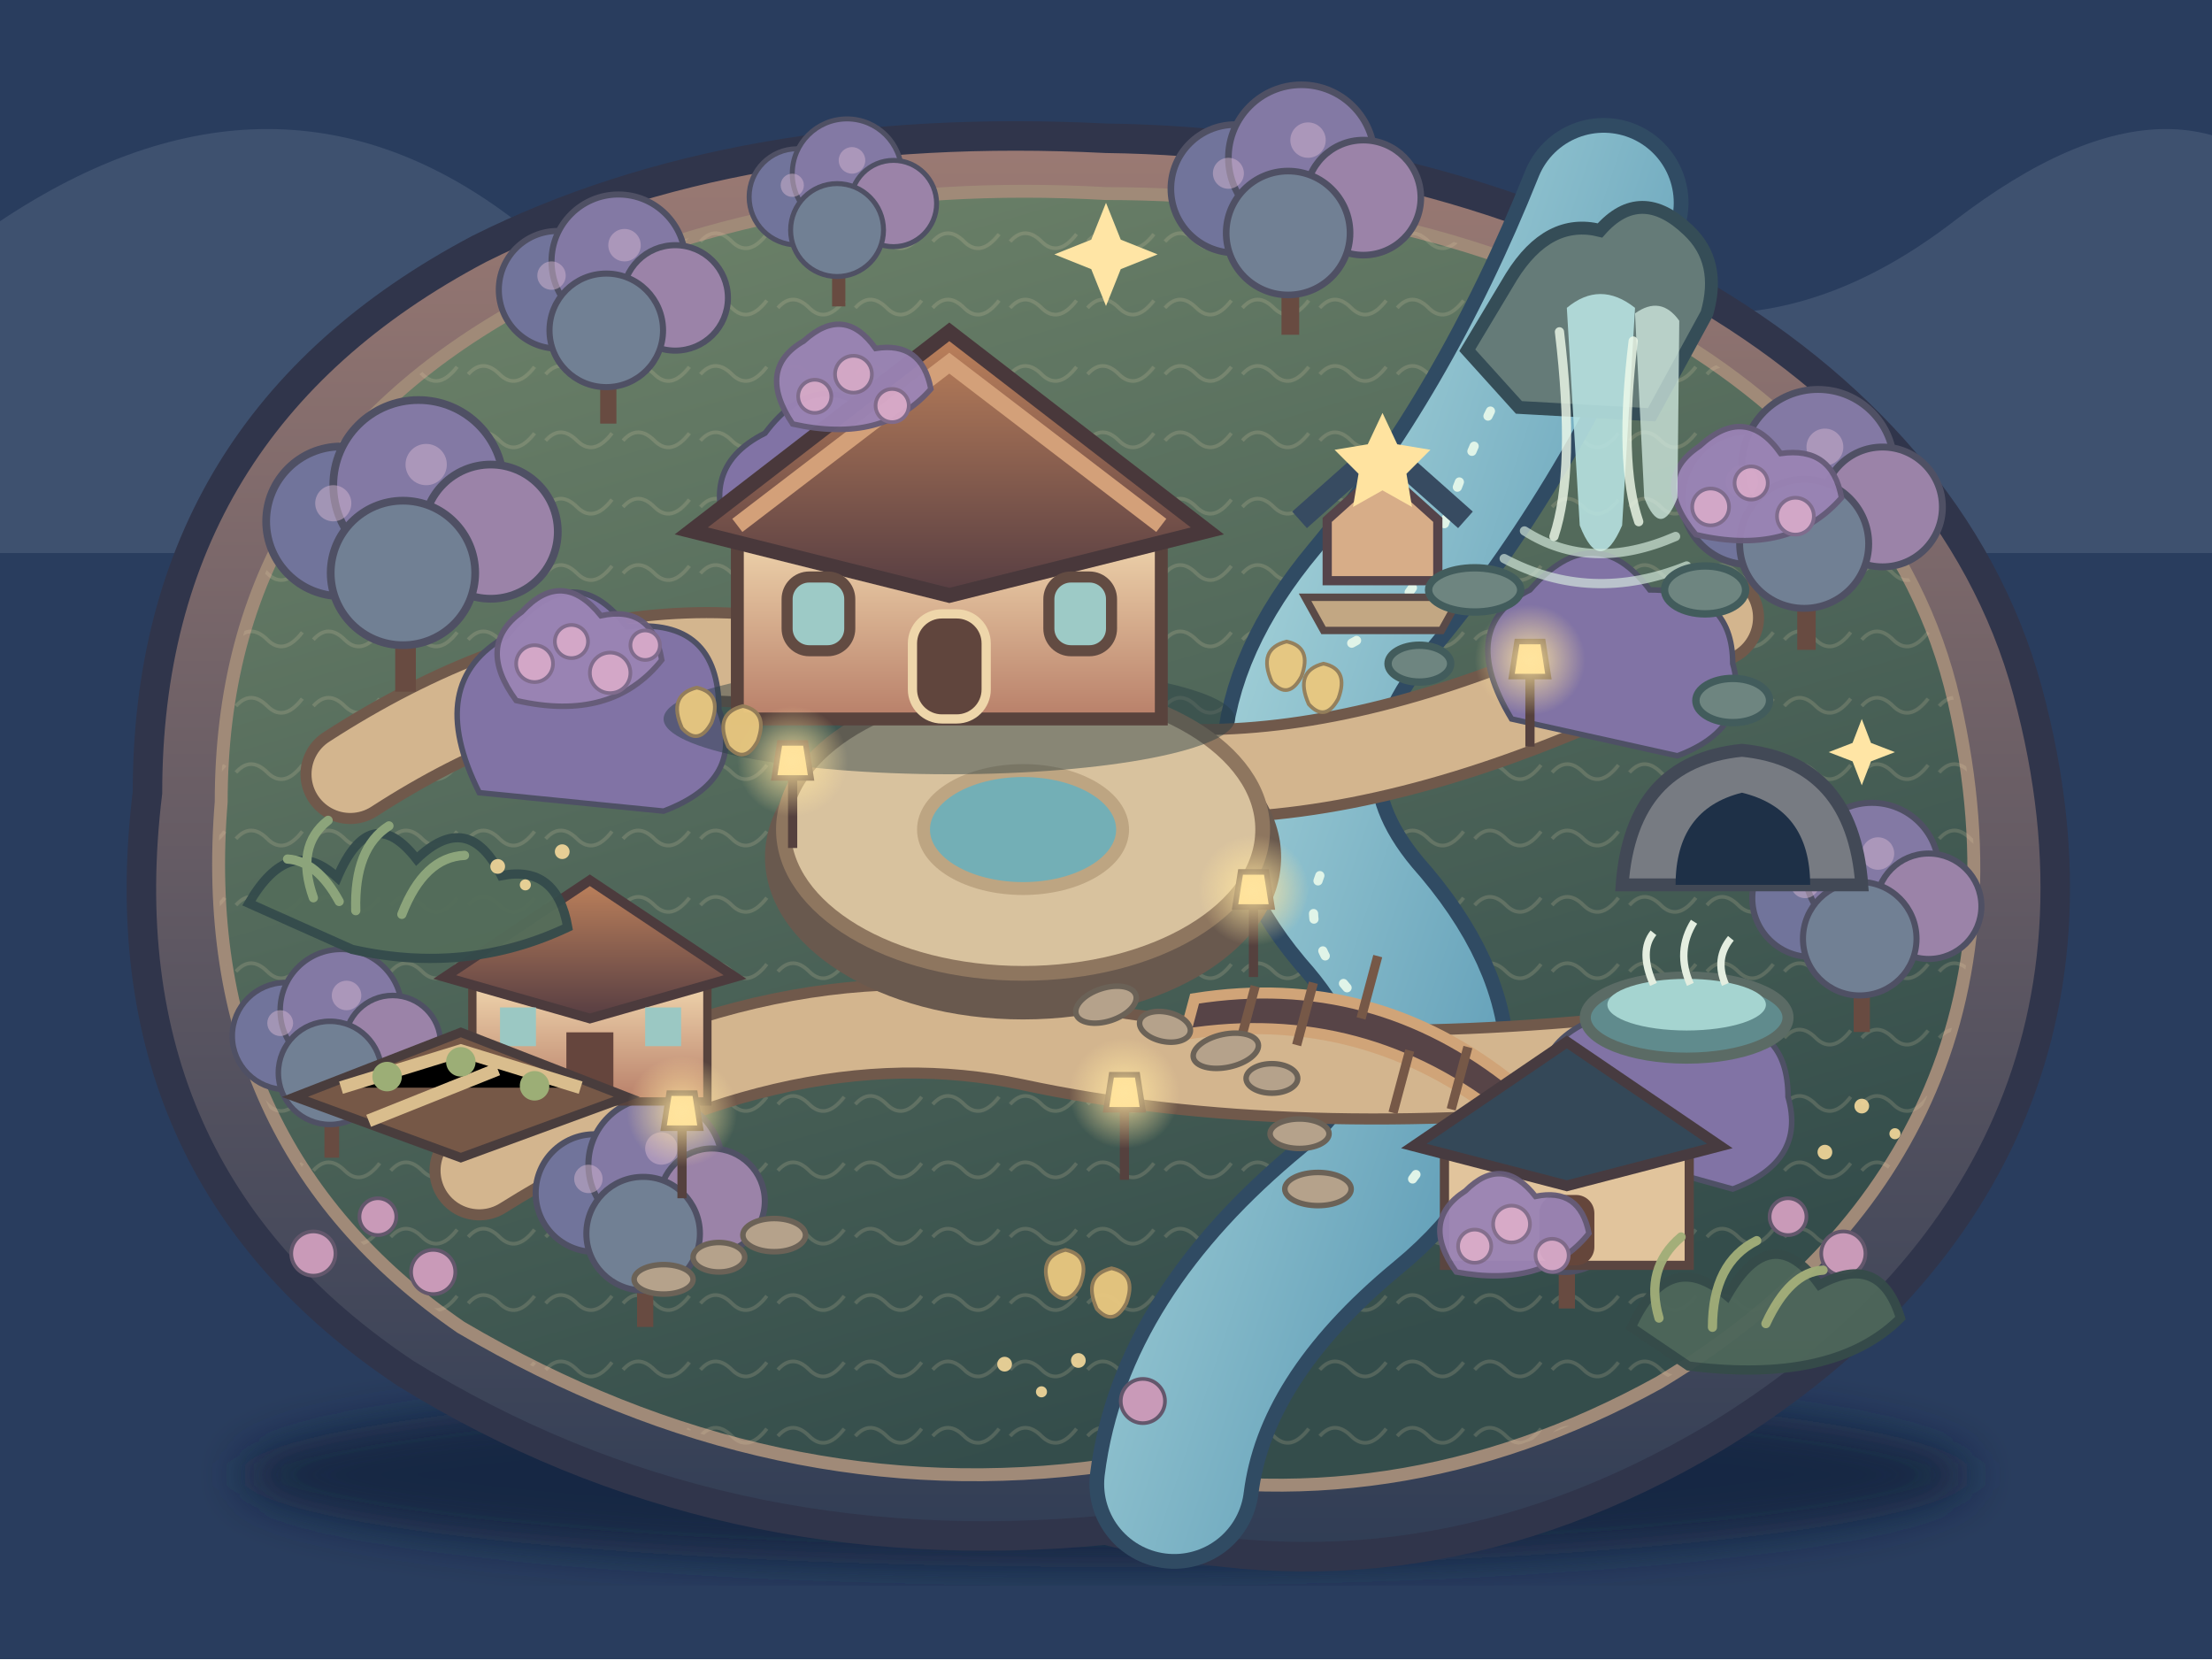
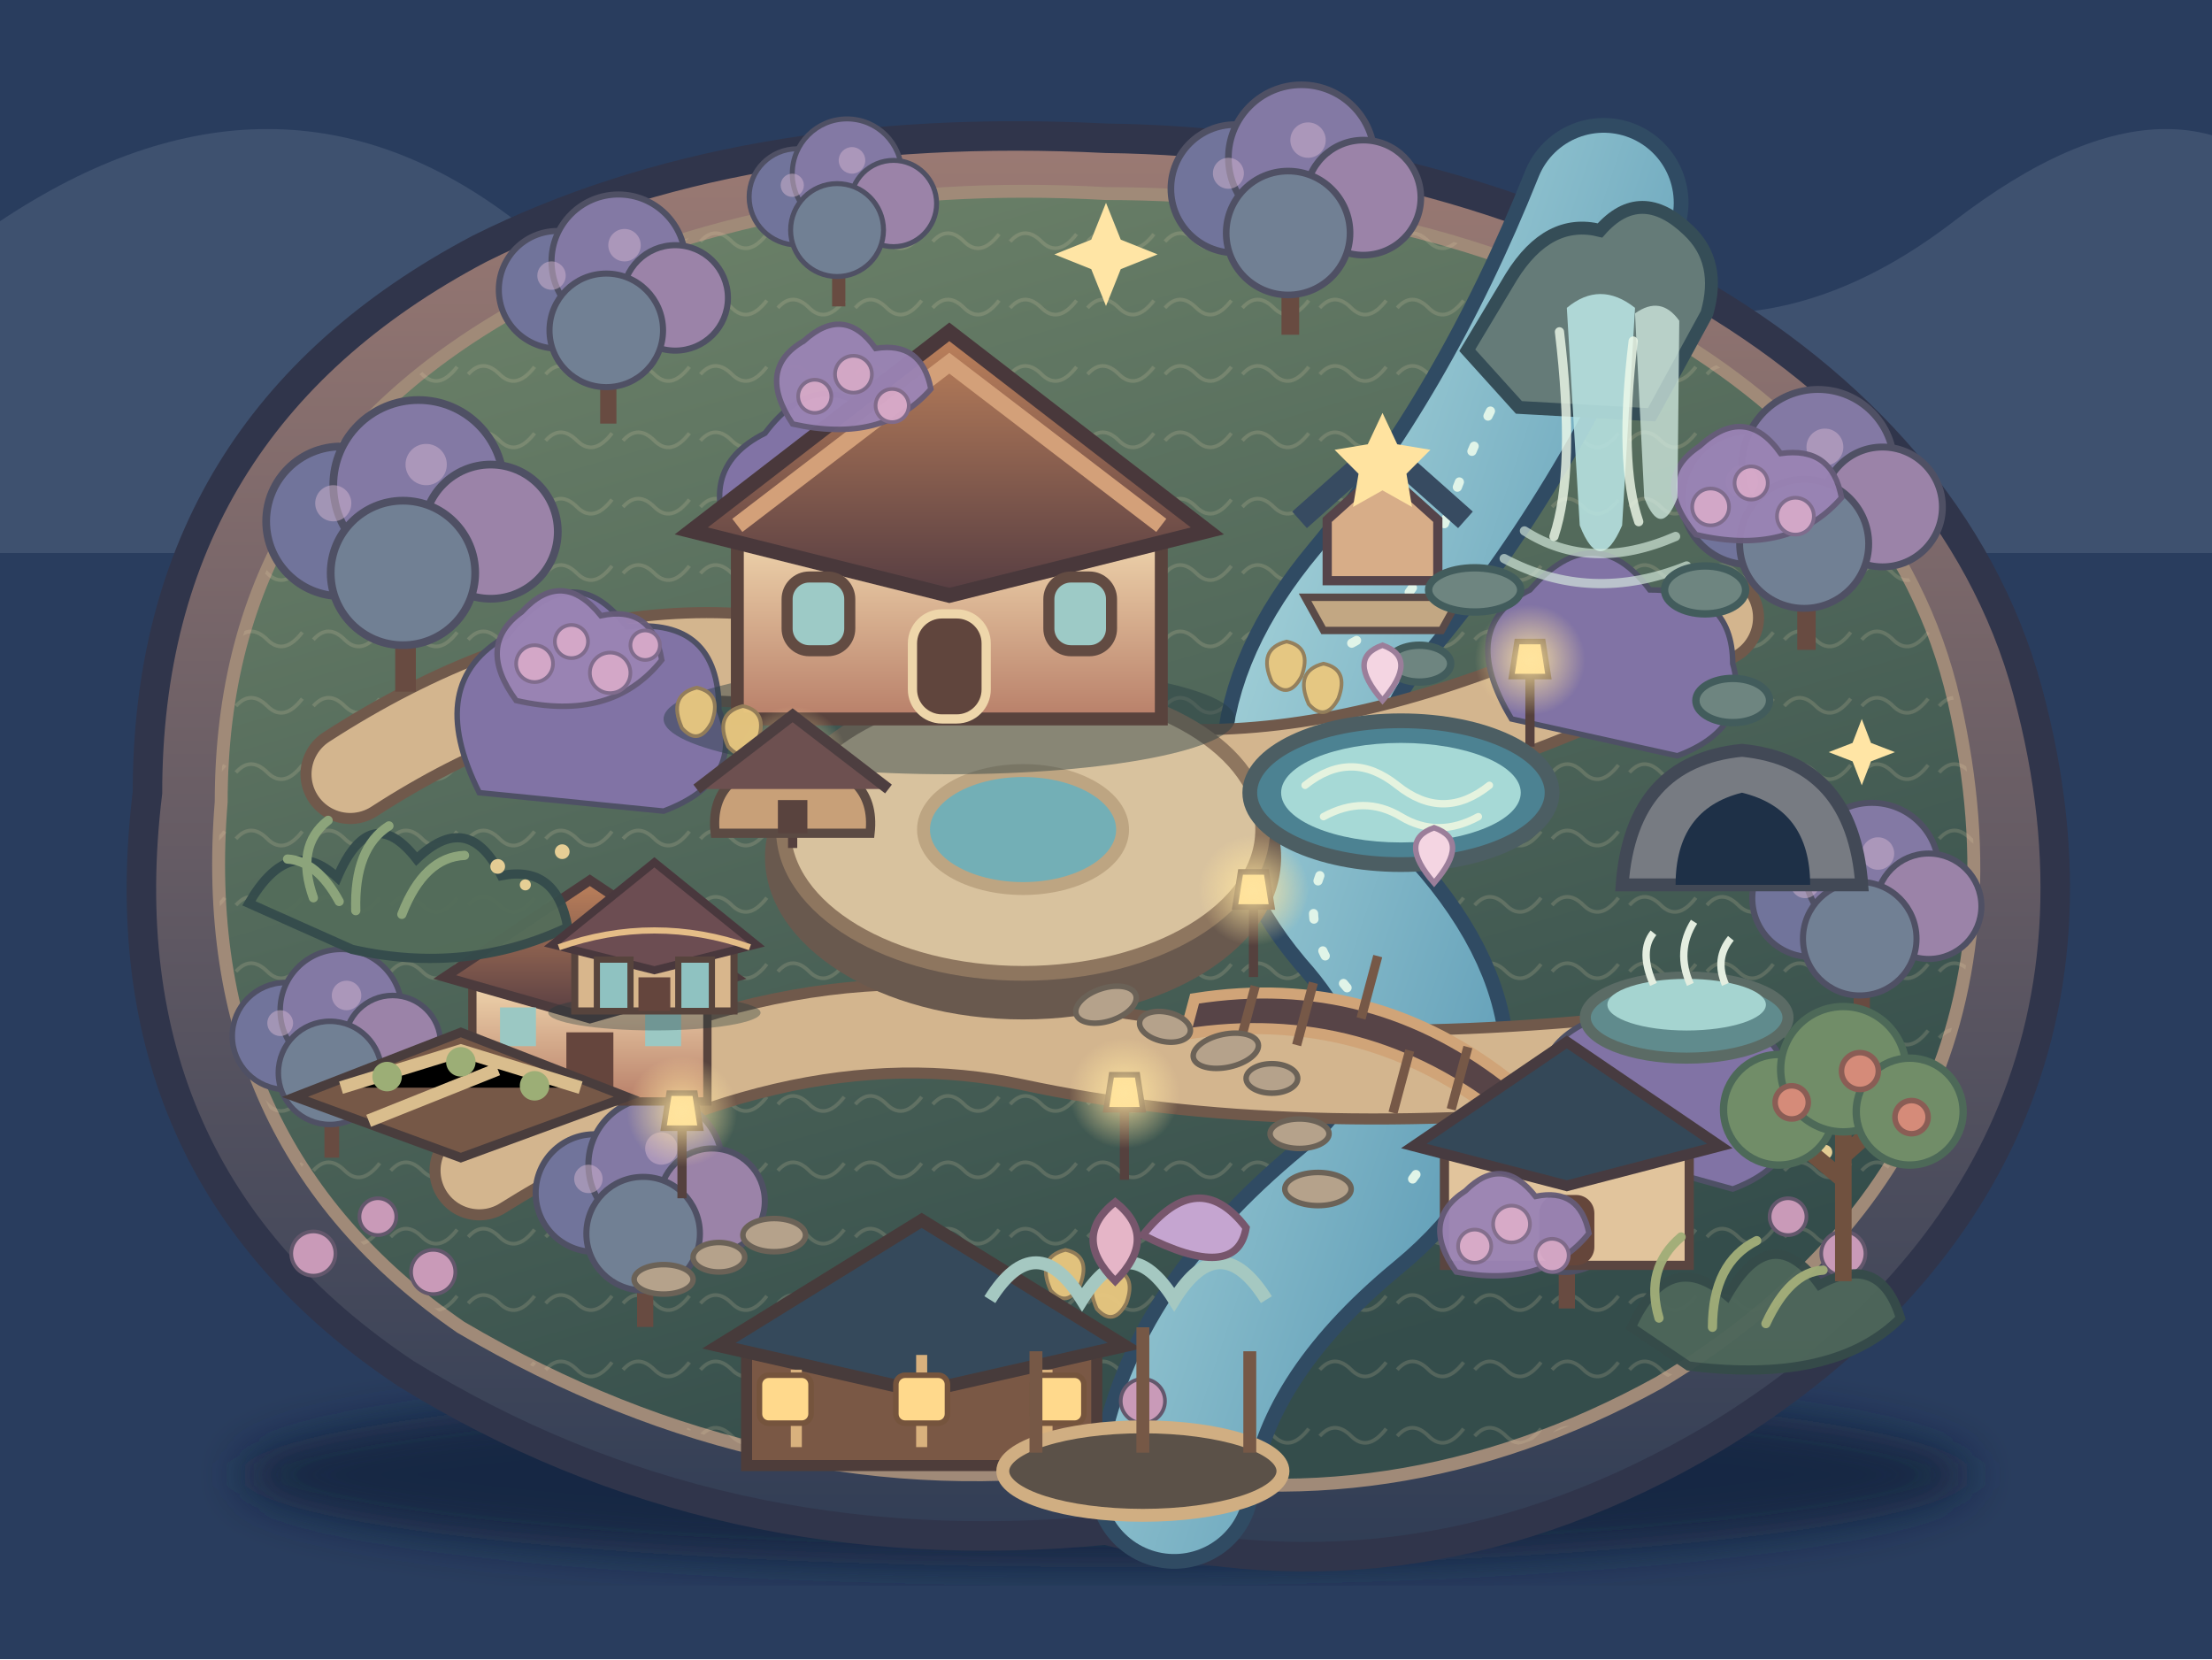
<svg xmlns="http://www.w3.org/2000/svg" viewBox="0 0 1200 900">
  <defs>
    <linearGradient id="rock" x2="0" y2="1">
      <stop stop-color="#9b7a73" />
      <stop offset="1" stop-color="#303d55" />
    </linearGradient>
    <linearGradient id="land" x2=".4" y2="1">
      <stop stop-color="#71866b" />
      <stop offset="1" stop-color="#344d4b" />
    </linearGradient>
    <linearGradient id="water" x2="1" y2="1">
      <stop stop-color="#bce4e4" />
      <stop offset="1" stop-color="#4387a9" />
    </linearGradient>
    <linearGradient id="roof" x2="0" y2="1">
      <stop stop-color="#bd815b" />
      <stop offset="1" stop-color="#563d42" />
    </linearGradient>
    <linearGradient id="wall" x2="0" y2="1">
      <stop stop-color="#f2d9b0" />
      <stop offset="1" stop-color="#b87f69" />
    </linearGradient>
    <radialGradient id="glow">
      <stop stop-color="#ffe5a0" stop-opacity=".9" />
      <stop offset="1" stop-color="#ffe5a0" stop-opacity="0" />
    </radialGradient>
    <filter id="soft">
      <feGaussianBlur stdDeviation="12" />
    </filter>
    <pattern id="texture" width="42" height="36" patternUnits="userSpaceOnUse">
      <path d="M2 23q8-9 17 0t19-4" fill="none" stroke="#e6d1ae" opacity=".18" stroke-width="2" />
    </pattern>
    <g id="tree">
      <path d="M0 18V-40m0 20-25-28m25 16 26-30" stroke="#684b41" stroke-width="8" fill="none" />
      <g stroke="#4f5064" stroke-width="3">
        <circle cx="-25" cy="-48" r="29" fill="#71749b" />
        <circle cx="5" cy="-62" r="33" fill="#8379a4" />
        <circle cx="33" cy="-44" r="26" fill="#9b83a8" />
        <circle cx="-1" cy="-28" r="28" fill="#718094" />
      </g>
      <g fill="#d3b5cf" opacity=".5">
        <circle cx="-28" cy="-55" r="7" />
        <circle cx="8" cy="-70" r="8" />
      </g>
    </g>
    <g id="lamp">
      <path d="M0 20V-18" stroke="#55413e" stroke-width="5" />
      <path d="M-10-18h20l-3-19h-14Z" fill="#ffdc91" stroke="#55413e" stroke-width="3" />
      <circle cy="-27" r="30" fill="url(#glow)" />
    </g>
  </defs>
  <rect width="1200" height="900" fill="#293d5e" />
  <path d="M0 120q150-100 280 0t260 0 260 0 260 0 200 0v180H0Z" fill="#91a1b4" opacity=".2" />
  <ellipse cx="600" cy="800" rx="470" ry="50" fill="#101c34" opacity=".65" filter="url(#soft)" />
  <path d="M600 75C830 78 1050 190 1100 375s-30 320-170 405q-160 95-330 50Q390 850 220 745 55 635 80 430 80 230 260 135 400 65 600 75Z" fill="url(#rock)" stroke="#30354b" stroke-width="16" />
  <path d="M600 105C820 105 1020 205 1060 380s-35 295-160 370q-145 80-300 45Q420 820 250 720 105 620 120 435 120 255 285 165 420 95 600 105Z" fill="url(#land)" stroke="#a08a78" stroke-width="7" />
  <path d="M600 105C820 105 1020 205 1060 380s-35 295-160 370q-145 80-300 45Q420 820 250 720 105 620 120 435 120 255 285 165 420 95 600 105Z" fill="url(#texture)" />
  <path d="M870 110Q820 235 745 325t-8 170q80 90-5 160t-95 150" fill="none" stroke="#304b63" stroke-width="92" stroke-linecap="round" />
  <path d="M870 110Q820 235 745 325t-8 170q80 90-5 160t-95 150" fill="none" stroke="url(#water)" stroke-width="76" stroke-linecap="round" />
  <path d="M850 150q-45 70-65 130t-66 75m-3 120q-15 40 35 80t15 85" fill="none" stroke="#e0f4e8" stroke-width="5" stroke-dasharray="3 18" stroke-linecap="round" />
  <path d="M190 420q170-110 330-30t410-55M260 635q160-100 300-70t330 10" fill="none" stroke="#70594b" stroke-width="54" stroke-linecap="round" />
  <path d="M190 420q170-110 330-30t410-55M260 635q160-100 300-70t330 10" fill="none" stroke="#d3b58e" stroke-width="42" stroke-linecap="round" />
  <ellipse cx="555" cy="465" rx="140" ry="88" fill="#69594e" />
  <ellipse cx="555" cy="450" rx="130" ry="78" fill="#d8c29e" stroke="#8e765f" stroke-width="8" />
  <ellipse cx="555" cy="450" rx="54" ry="32" fill="#73afb6" stroke="#bda582" stroke-width="7" />
  <g transform="translate(735 565) rotate(15)">
    <path d="M-90 0Q0-40 90 0v20Q0-20-90 20Z" fill="#574447" stroke="#d0a478" stroke-width="6" />
    <path d="M-60-15v35m30-45v35M0-48v35m30 10v35m30-45v35" stroke="#765847" stroke-width="5" />
  </g>
  <g>
    <use href="#tree" transform="translate(220 350) scale(1.4)" />
    <use href="#tree" transform="translate(330 210) scale(1.1)" />
    <use href="#tree" transform="translate(455 150) scale(.9)" />
    <use href="#tree" transform="translate(700 160) scale(1.2)" />
    <use href="#tree" transform="translate(980 330) scale(1.25)" />
    <use href="#tree" transform="translate(1010 540) scale(1.1)" />
    <use href="#tree" transform="translate(850 690) scale(1.1)" />
    <use href="#tree" transform="translate(350 700) scale(1.1)" />
    <use href="#tree" transform="translate(180 610) scale(1)" />
  </g>
  <g fill="#8173a5" stroke="#4e5065" stroke-width="3">
    <path d="M260 430q-30-60 15-85 35-45 65-5 50-5 50 45 15 38-30 55Z" />
    <path d="M400 300q-25-45 15-65 30-40 65-5 45 0 45 45 10 35-30 48Z" />
    <path d="M820 390q-30-50 10-70 35-40 65 0 45 0 45 40 10 35-30 50Z" />
    <path d="M850 620q-30-45 10-65 35-40 70 0 40 0 40 40 10 35-30 50Z" />
  </g>
  <g transform="translate(515 285)">
    <ellipse cy="105" rx="155" ry="30" fill="#263c42" opacity=".45" />
    <path d="M-115 0h230v105h-230Z" fill="url(#wall)" stroke="#59433d" stroke-width="7" />
    <path d="M-140 3L0-105 140 3 0 38Z" fill="url(#roof)" stroke="#49383b" stroke-width="8" />
    <path d="M-115 0L0-88 115 0" fill="none" stroke="#d3a079" stroke-width="9" />
    <rect x="-20" y="48" width="40" height="57" rx="16" fill="#60453d" stroke="#eed6aa" stroke-width="5" />
    <g fill="#9dcac6" stroke="#624b42" stroke-width="6">
      <rect x="-88" y="28" width="34" height="40" rx="12" />
      <rect x="54" y="28" width="34" height="40" rx="12" />
    </g>
  </g>
  <g transform="translate(320 530) scale(.75)">
    <path d="M-85 0h170v90h-170Z" fill="url(#wall)" stroke="#57433d" stroke-width="6" />
    <path d="M-105 0L0-70 105 0 0 30Z" fill="url(#roof)" stroke="#4c3b3d" stroke-width="7" />
    <rect x="-17" y="40" width="34" height="50" fill="#65453d" />
    <rect x="-65" y="22" width="26" height="28" fill="#9bc8c3" />
    <rect x="40" y="22" width="26" height="28" fill="#9bc8c3" />
  </g>
  <g transform="translate(850 620) scale(.83)">
    <path d="M-80 0h160v80h-160Z" fill="#e1c49c" stroke="#5a4540" stroke-width="6" />
    <path d="M-100 2L0-66 100 2 0 28Z" fill="#344858" stroke="#473b40" stroke-width="7" />
    <rect x="-18" y="34" width="36" height="46" rx="12" fill="#65463b" />
  </g>
  <g transform="translate(750 300)">
    <path d="M-42 24h84l-10 18h-64Z" fill="#c2a783" stroke="#594a48" stroke-width="4" />
    <path d="M-30 15V-18L0-45 30-18V15Z" fill="#d7ad88" stroke="#55444a" stroke-width="5" />
    <path d="M-45-18L0-58 45-18" fill="none" stroke="#374b61" stroke-width="12" />
    <path d="M0-76l8 17 18 3-13 13 3 18-16-9-16 9 3-18-13-13 18-3Z" fill="#ffe3a0" />
  </g>
  <g transform="translate(250 580)">
    <path d="M-90 15L0-20 90 15 0 48Z" fill="#765847" stroke="#493d3d" stroke-width="5" />
    <path d="M-65 10L0-10 65 10M-50 28L20 0" stroke="#d9bd8d" stroke-width="7" />
    <g fill="#9cae76">
      <circle cx="-40" cy="4" r="8" />
      <circle cx="0" cy="-4" r="8" />
      <circle cx="40" cy="9" r="8" />
    </g>
  </g>
  <g transform="translate(945 455)">
    <path d="M-65 25Q-60-42 0-48 60-42 65 25Z" fill="#777b82" stroke="#424956" stroke-width="7" />
    <path d="M-36 25Q-36-16 0-25 37-16 37 25Z" fill="#1e3047" />
  </g>
  <g transform="translate(915 540)">
    <ellipse cy="12" rx="55" ry="22" fill="#608b8d" stroke="#5b6b65" stroke-width="6" />
    <ellipse cy="5" rx="43" ry="14" fill="#a5d4d0" />
    <path d="M-18-6q-8-18 0-28m20 28q-8-18 2-34m17 34q-6-14 3-25" stroke="#e4eee0" stroke-width="4" fill="none" />
  </g>
  <g>
    <use href="#lamp" transform="translate(430 440)" />
    <use href="#lamp" transform="translate(680 510)" />
    <use href="#lamp" transform="translate(830 385)" />
    <use href="#lamp" transform="translate(370 630)" />
    <use href="#lamp" transform="translate(610 620)" />
  </g>
  <g fill="#c99ab8" stroke="#63576c" stroke-width="2">
    <circle cx="170" cy="680" r="12" />
    <circle cx="205" cy="660" r="10" />
    <circle cx="235" cy="690" r="12" />
    <circle cx="1000" cy="680" r="12" />
    <circle cx="970" cy="660" r="10" />
    <circle cx="620" cy="760" r="12" />
  </g>
  <path d="M600 110l8 20 20 8-20 8-8 20-8-20-20-8 20-8Z M1010 390l5 13 13 5-13 5-5 13-5-13-13-5 13-5Z" fill="#ffe5a5" />
  <g opacity=".96">
    <path d="M135 490q22-38 48-14 18-42 43-10 28-27 46 9 30-6 36 28-55 26-117 12Z" fill="#536c59" stroke="#344b4b" stroke-width="5" />
    <path d="M170 487q-10-28 8-42m15 49q-1-34 18-46m7 48q12-31 34-32m-68 25q-12-22-28-23" fill="none" stroke="#8fa77c" stroke-width="5" stroke-linecap="round" />
    <path d="M885 720q20-44 52-17 24-42 50-6 33-18 44 18-36 36-115 26Z" fill="#4d6659" stroke="#354b49" stroke-width="5" />
    <path d="M900 715q-8-27 12-44m17 49q0-35 24-47m5 45q13-28 31-29" fill="none" stroke="#a0ad78" stroke-width="5" stroke-linecap="round" />
    <g fill="#9a83b4" stroke="#655b78" stroke-width="3">
      <path d="M280 380q-22-30 3-48 22-24 43 2 28-6 33 24-27 34-79 22Z" />
      <path d="M430 230q-20-30 6-45 22-20 39 4 25-4 30 22-26 30-75 19Z" />
      <path d="M920 290q-25-30 2-48 25-23 44 4 28-4 33 24-28 32-79 20Z" />
      <path d="M790 690q-20-28 5-44 20-20 38 3 24-5 29 20-24 30-72 21Z" />
    </g>
    <g fill="#d6a9c9" stroke="#806b8c" stroke-width="2">
      <circle cx="290" cy="360" r="10" />
      <circle cx="310" cy="348" r="9" />
      <circle cx="331" cy="365" r="11" />
      <circle cx="350" cy="350" r="8" />
      <circle cx="442" cy="215" r="9" />
      <circle cx="463" cy="203" r="10" />
      <circle cx="484" cy="220" r="9" />
      <circle cx="928" cy="275" r="10" />
      <circle cx="950" cy="262" r="9" />
      <circle cx="974" cy="280" r="10" />
      <circle cx="800" cy="676" r="9" />
      <circle cx="820" cy="664" r="10" />
      <circle cx="842" cy="681" r="9" />
    </g>
    <g fill="#e8c77f" stroke="#947d58" stroke-width="2">
      <path d="M370 395q-8-18 8-22 14 3 8 19-7 13-16 3Z" />
      <path d="M395 405q-8-18 8-22 14 3 8 19-7 13-16 3Z" />
      <path d="M690 370q-8-18 8-22 14 3 8 19-7 13-16 3Z" />
      <path d="M710 382q-8-18 8-22 14 3 8 19-7 13-16 3Z" />
      <path d="M570 700q-8-18 8-22 14 3 8 19-7 13-16 3Z" />
      <path d="M595 710q-8-18 8-22 14 3 8 19-7 13-16 3Z" />
    </g>
  </g>
  <g>
    <path d="M820 150q20-32 48-25 22-25 48 0 18 17 10 45l-30 55-72-4-28-31Z" fill="#657b78" stroke="#354d57" stroke-width="7" />
    <path d="M850 167q18-15 37 0l-7 118q-12 28-23 0Z" fill="#b9e4e3" opacity=".88" />
    <path d="M887 170q14-10 24 4l-1 96q-9 23-18 0Z" fill="#d8f1e8" opacity=".72" />
    <path d="M846 180q9 75-3 111m43-106q-8 66 3 98" fill="none" stroke="#f0fbeb" stroke-width="5" stroke-linecap="round" opacity=".8" />
    <path d="M827 288q36 23 82 3m-93 12q47 25 99 4" fill="none" stroke="#d9eee0" stroke-width="5" stroke-linecap="round" opacity=".65" />
    <g fill="#6e8580" stroke="#425c5c" stroke-width="4">
      <ellipse cx="800" cy="320" rx="25" ry="12" />
      <ellipse cx="925" cy="320" rx="22" ry="13" />
      <ellipse cx="770" cy="360" rx="17" ry="10" />
      <ellipse cx="940" cy="380" rx="20" ry="12" />
    </g>
  </g>
  <g fill="#b5a28b" stroke="#6b6257" stroke-width="3">
    <ellipse cx="600" cy="545" rx="17" ry="9" transform="rotate(-18 600 545)" />
    <ellipse cx="632" cy="557" rx="14" ry="8" transform="rotate(12 632 557)" />
    <ellipse cx="665" cy="570" rx="18" ry="9" transform="rotate(-12 665 570)" />
    <ellipse cx="690" cy="585" rx="14" ry="8" />
    <ellipse cx="705" cy="615" rx="16" ry="8" />
    <ellipse cx="715" cy="645" rx="18" ry="9" />
    <ellipse cx="420" cy="670" rx="17" ry="9" />
    <ellipse cx="390" cy="682" rx="14" ry="8" />
    <ellipse cx="360" cy="694" rx="16" ry="8" />
  </g>
  <g fill="#f6d99b" opacity=".9">
    <circle cx="270" cy="470" r="4" />
    <circle cx="285" cy="480" r="3" />
    <circle cx="305" cy="462" r="4" />
    <circle cx="1010" cy="600" r="4" />
    <circle cx="1028" cy="615" r="3" />
    <circle cx="990" cy="625" r="4" />
    <circle cx="545" cy="740" r="4" />
    <circle cx="565" cy="755" r="3" />
    <circle cx="585" cy="738" r="4" />
  </g>
+   <g transform="translate(355 510) scale(.48)">
+     <ellipse cy="82" rx="120" ry="20" fill="#203a3d" opacity=".35" />
+     <path d="M-90 5h180v75h-180Z" fill="#d8b68c" stroke="#57443d" stroke-width="8" />
+     <path d="M-115 5L0-88 115 5 0 34Z" fill="#6c4d52" stroke="#49383d" stroke-width="9" />
+     <path d="M-65 22h38v58h-38Zm92 0h38v58H27Z" fill="#8fc2c1" stroke="#57443d" stroke-width="7" />
+     <path d="M-18 42h36v38h-36Z" fill="#64453d" />
+     <path d="M-108 8q108-38 216 0" fill="none" stroke="#e5bd87" stroke-width="7" />
+   </g>
+   <g transform="translate(500 700)">
+     <path d="M-95 30h190v65h-190Z" fill="#7a5845" stroke="#4e3d3a" stroke-width="6" />
+     <path d="M-110 30L0-38 110 30 0 55Z" fill="#35495b" stroke="#473b3b" stroke-width="7" />
+     <path d="M-68 43v42m68-50v50m68-42v42" stroke="#d9b17d" stroke-width="6" />
+     <g fill="#ffd98c" stroke="#75543d" stroke-width="3">
+       <rect x="-88" y="46" width="28" height="26" rx="5" />
+       <rect x="-14" y="46" width="28" height="26" rx="5" />
+       <rect x="60" y="46" width="28" height="26" rx="5" />
+     </g>
+   </g>
+   <g transform="translate(620 760)">
+     <ellipse cy="38" rx="76" ry="24" fill="#5b5148" stroke="#d0ae82" stroke-width="7" />
+     <path d="M-58 28v-55m58 55v-68m58 68v-55" stroke="#765846" stroke-width="7" />
+     <path d="M-83-55q25-40 50 0 25-40 50 0 25-40 50 0" fill="none" stroke="#a5c8c1" stroke-width="7" />
+     <path d="M-15-65q-24-24 0-43 24 19 0 43Z" fill="#e5b5c7" stroke="#77566c" stroke-width="4" />
+     <path d="M0-90q30-38 56-4-5 30-56 4Z" fill="#c5a5d0" stroke="#77566c" stroke-width="4" />
+   </g>
+   <g transform="translate(760 430)">
+     <ellipse rx="82" ry="39" fill="#4c8292" stroke="#4c5e63" stroke-width="8" />
+     <ellipse rx="65" ry="27" fill="#a6d9d6" />
+     <path d="M-52-4q25-20 50 0t50 0M-42 13q22-12 42 0t42 0" fill="none" stroke="#e5f3df" stroke-width="4" stroke-linecap="round" />
+     <g fill="#f4d5e2" stroke="#9b7e9a" stroke-width="3">
+       <path d="M-10-50q-20-23 0-30 20 7 0 30Z" />
+       <path d="M18 49q-20-23 0-30 20 7 0 30Z" />
+     </g>
+   </g>
+   <g transform="translate(1000 680)">
+     <path d="M0 15v-85m0 30-30-25m30 12 28-25" stroke="#70513f" stroke-width="9" fill="none" />
+     <g fill="#718d68" stroke="#4d6958" stroke-width="4">
+       <circle cx="-35" cy="-78" r="30" />
+       <circle cx="0" cy="-100" r="34" />
+       <circle cx="36" cy="-77" r="29" />
+     </g>
+     <g fill="#d58b79" stroke="#8a5d55" stroke-width="3">
+       <circle cx="-28" cy="-82" r="9" />
+       <circle cx="9" cy="-99" r="10" />
+       <circle cx="37" cy="-74" r="9" />
+     </g>
+   </g>
+   <g transform="translate(430 430)">
+     <path d="M-42 22q-4-35 42-40 46 5 42 40Z" fill="#c8a078" stroke="#5b4a43" stroke-width="5" />
+     <path d="M-52-2L0-42 52-2" fill="#6d5050" stroke="#4d3e40" stroke-width="6" />
+     <rect x="-8" y="4" width="16" height="18" fill="#59433e" />
+   </g>
</svg>
